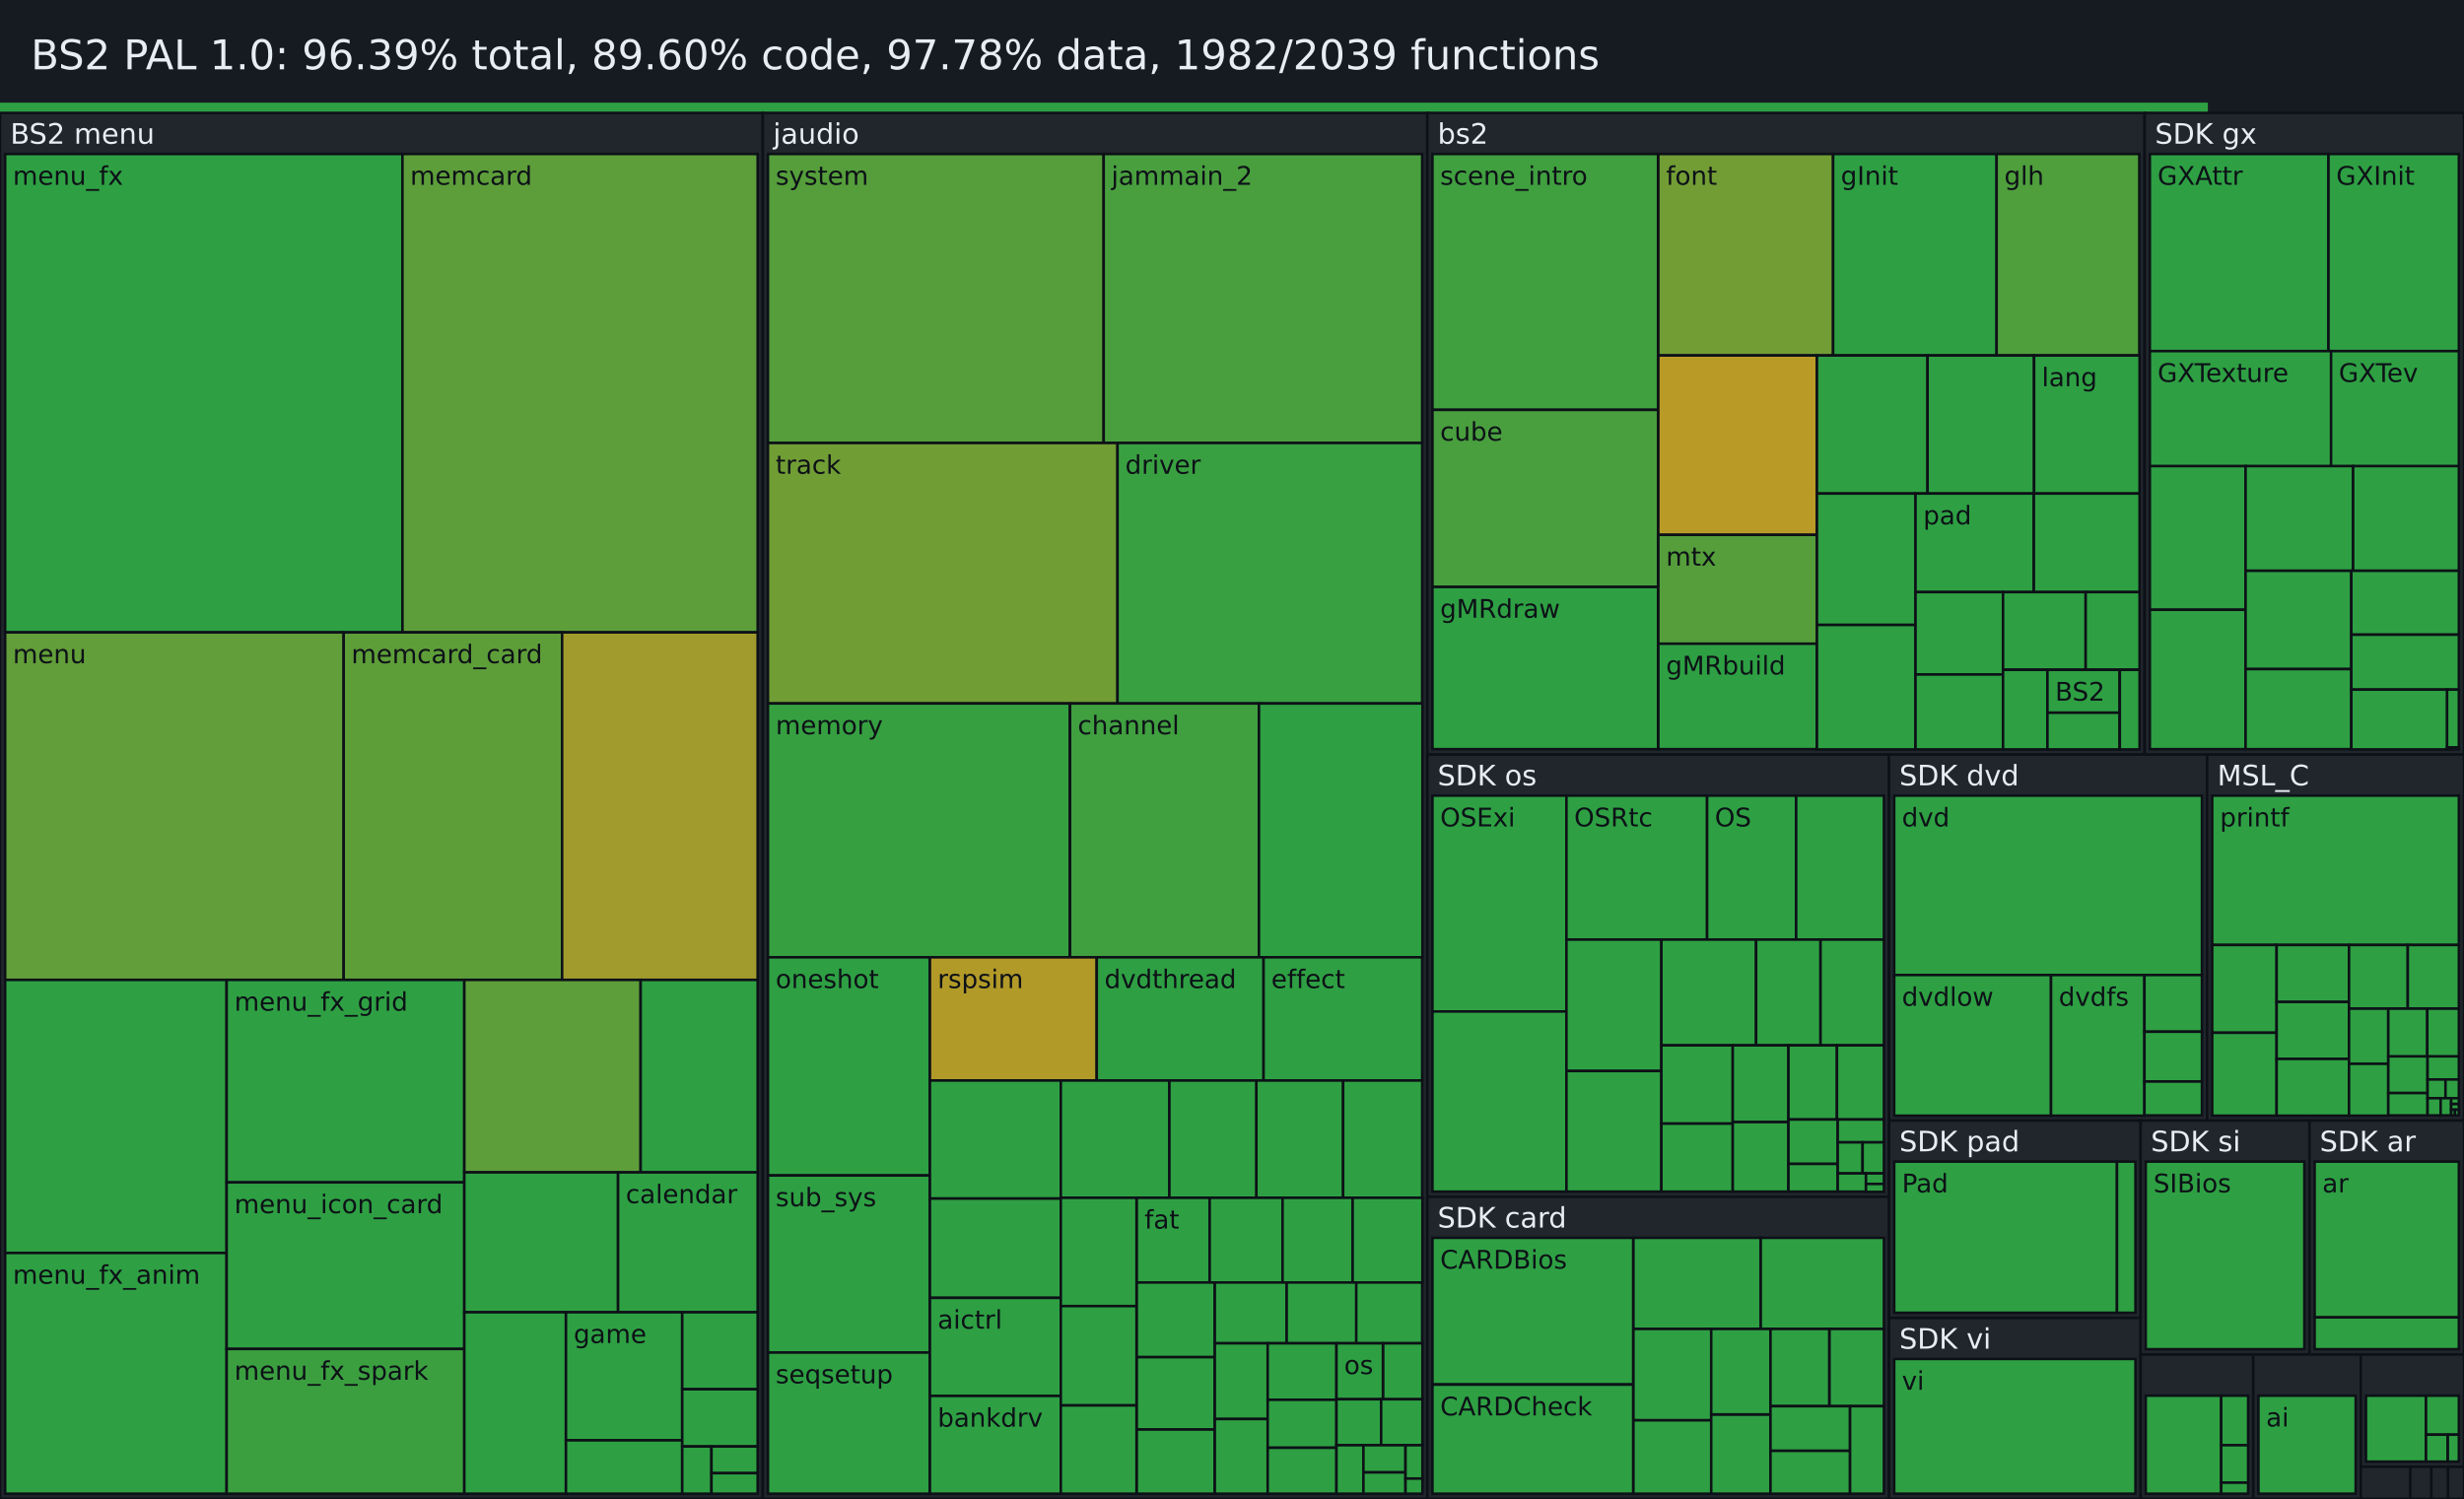
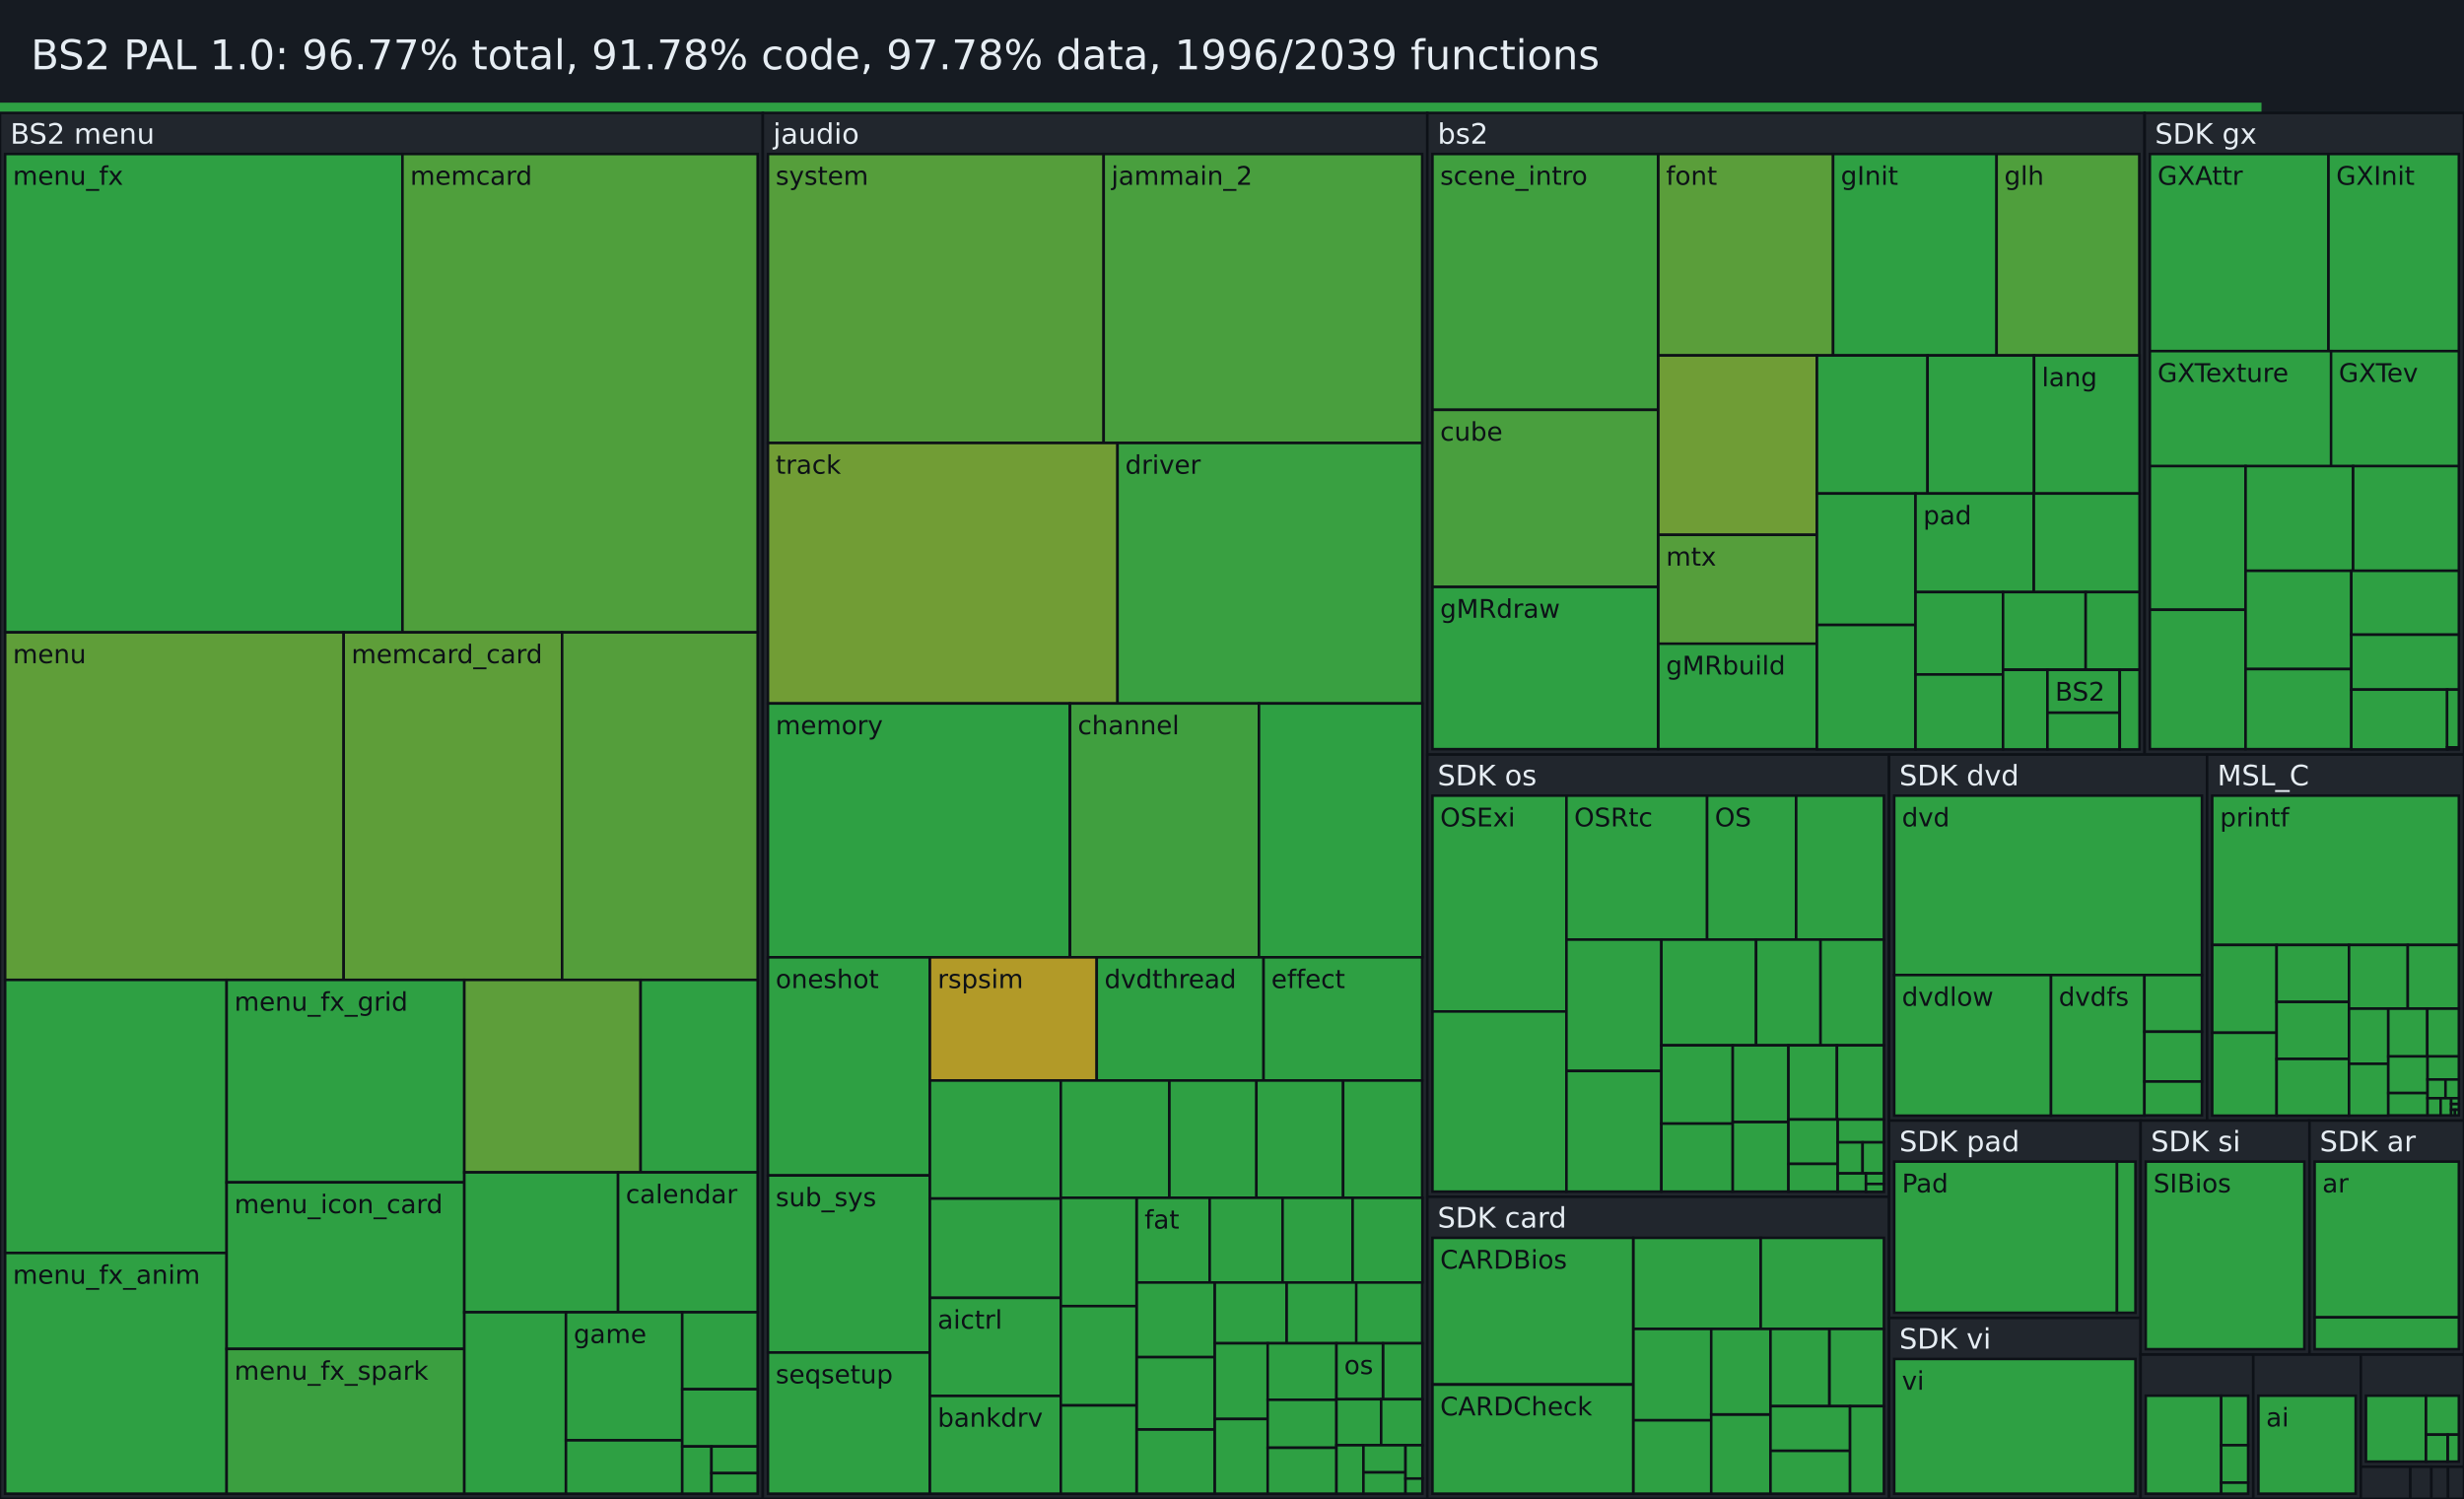
<svg xmlns="http://www.w3.org/2000/svg" width="960" height="584" font-family="Verdana,DejaVu Sans,sans-serif">
  <rect width="100%" height="100%" fill="#0d1117" />
  <rect x="0" y="0" width="960" height="44" fill="#161b22" />
-   <rect x="0" y="40" width="860.2" height="4" fill="#2ea043" />
-   <text x="12" y="27" font-size="16" fill="#e6edf3">BS2 PAL 1.0: 96.39% total, 89.60% code, 97.78% data, 1982/2039 functions</text>
+   <rect x="0" y="40" width="881.1" height="4" fill="#2ea043" />
+   <text x="12" y="27" font-size="16" fill="#e6edf3">BS2 PAL 1.0: 96.77% total, 91.78% code, 97.78% data, 1996/2039 functions</text>
  <g>
    <rect x="0.0" y="44.0" width="297.2" height="540.0" fill="#21262d" stroke="#0d1117" />
    <text x="4.0" y="56.0" font-size="11" fill="#e6edf3">BS2 menu</text>
  </g>
  <g>
    <rect x="2.0" y="60.0" width="154.8" height="186.4" fill="#2ea043" stroke="#0d1117" stroke-width="1" />
    <text x="5.0" y="72.0" font-size="10" fill="#0d1117">menu_fx</text>
  </g>
  <g>
-     <rect x="156.8" y="60.0" width="138.4" height="186.4" fill="#5d9e3a" stroke="#0d1117" stroke-width="1" />
+     <rect x="156.8" y="60.0" width="138.4" height="186.4" fill="#4f9f3c" stroke="#0d1117" stroke-width="1" />
    <text x="159.8" y="72.0" font-size="10" fill="#0d1117">memcard</text>
  </g>
  <g>
-     <rect x="2.0" y="246.4" width="131.9" height="135.4" fill="#629e39" stroke="#0d1117" stroke-width="1" />
+     <rect x="2.0" y="246.4" width="131.9" height="135.4" fill="#5f9e39" stroke="#0d1117" stroke-width="1" />
    <text x="5.0" y="258.4" font-size="10" fill="#0d1117">menu</text>
  </g>
  <g>
    <rect x="133.9" y="246.4" width="85.1" height="135.4" fill="#5e9e39" stroke="#0d1117" stroke-width="1" />
    <text x="136.9" y="258.4" font-size="10" fill="#0d1117">memcard_card</text>
  </g>
  <g>
-     <rect x="219.0" y="246.4" width="76.2" height="135.4" fill="#a09b2c" stroke="#0d1117" stroke-width="1" />
+     <rect x="219.0" y="246.4" width="76.2" height="135.4" fill="#549e3b" stroke="#0d1117" stroke-width="1" />
  </g>
  <g>
    <rect x="2.0" y="381.8" width="86.3" height="106.4" fill="#2ea043" stroke="#0d1117" stroke-width="1" />
  </g>
  <g>
    <rect x="2.0" y="488.2" width="86.3" height="93.8" fill="#2ea043" stroke="#0d1117" stroke-width="1" />
    <text x="5.0" y="500.2" font-size="10" fill="#0d1117">menu_fx_anim</text>
  </g>
  <g>
    <rect x="88.3" y="381.8" width="92.6" height="78.9" fill="#2ea043" stroke="#0d1117" stroke-width="1" />
    <text x="91.3" y="393.8" font-size="10" fill="#0d1117">menu_fx_grid</text>
  </g>
  <g>
    <rect x="88.3" y="460.7" width="92.6" height="64.9" fill="#2ea043" stroke="#0d1117" stroke-width="1" />
    <text x="91.3" y="472.7" font-size="10" fill="#0d1117">menu_icon_card</text>
  </g>
  <g>
    <rect x="88.3" y="525.6" width="92.6" height="56.4" fill="#3b9f40" stroke="#0d1117" stroke-width="1" />
    <text x="91.3" y="537.6" font-size="10" fill="#0d1117">menu_fx_spark</text>
  </g>
  <g>
    <rect x="180.9" y="381.8" width="68.7" height="75.0" fill="#5d9e3a" stroke="#0d1117" stroke-width="1" />
  </g>
  <g>
    <rect x="249.6" y="381.8" width="45.6" height="75.0" fill="#2ea043" stroke="#0d1117" stroke-width="1" />
  </g>
  <g>
    <rect x="180.9" y="456.8" width="59.9" height="54.5" fill="#2ea043" stroke="#0d1117" stroke-width="1" />
  </g>
  <g>
    <rect x="240.8" y="456.8" width="54.4" height="54.5" fill="#2ea043" stroke="#0d1117" stroke-width="1" />
    <text x="243.8" y="468.8" font-size="10" fill="#0d1117">calendar</text>
  </g>
  <g>
    <rect x="180.9" y="511.3" width="39.6" height="70.7" fill="#2ea043" stroke="#0d1117" stroke-width="1" />
  </g>
  <g>
    <rect x="220.5" y="511.3" width="45.3" height="49.9" fill="#2ea043" stroke="#0d1117" stroke-width="1" />
    <text x="223.5" y="523.3" font-size="10" fill="#0d1117">game</text>
  </g>
  <g>
    <rect x="220.5" y="561.2" width="45.3" height="20.8" fill="#2ea043" stroke="#0d1117" stroke-width="1" />
  </g>
  <g>
    <rect x="265.8" y="511.3" width="29.4" height="30.0" fill="#2ea043" stroke="#0d1117" stroke-width="1" />
  </g>
  <g>
    <rect x="265.8" y="541.3" width="29.4" height="22.3" fill="#2ea043" stroke="#0d1117" stroke-width="1" />
  </g>
  <g>
    <rect x="265.8" y="563.6" width="11.4" height="18.4" fill="#2ea043" stroke="#0d1117" stroke-width="1" />
  </g>
  <g>
    <rect x="277.2" y="563.6" width="18.0" height="10.4" fill="#2ea043" stroke="#0d1117" stroke-width="1" />
  </g>
  <g>
    <rect x="277.2" y="574.0" width="18.0" height="8.0" fill="#2ea043" stroke="#0d1117" stroke-width="1" />
  </g>
  <g>
    <rect x="297.2" y="44.0" width="258.9" height="540.0" fill="#21262d" stroke="#0d1117" />
    <text x="301.2" y="56.0" font-size="11" fill="#e6edf3">jaudio</text>
  </g>
  <g>
    <rect x="299.2" y="60.0" width="130.8" height="112.6" fill="#559e3b" stroke="#0d1117" stroke-width="1" />
    <text x="302.2" y="72.0" font-size="10" fill="#0d1117">system</text>
  </g>
  <g>
    <rect x="430.0" y="60.0" width="124.1" height="112.6" fill="#499f3e" stroke="#0d1117" stroke-width="1" />
    <text x="433.0" y="72.0" font-size="10" fill="#0d1117">jammain_2</text>
  </g>
  <g>
    <rect x="299.2" y="172.6" width="136.2" height="101.5" fill="#719d35" stroke="#0d1117" stroke-width="1" />
    <text x="302.2" y="184.6" font-size="10" fill="#0d1117">track</text>
  </g>
  <g>
    <rect x="435.4" y="172.6" width="118.7" height="101.5" fill="#39a041" stroke="#0d1117" stroke-width="1" />
    <text x="438.4" y="184.6" font-size="10" fill="#0d1117">driver</text>
  </g>
  <g>
-     <rect x="299.2" y="274.1" width="117.6" height="98.9" fill="#36a041" stroke="#0d1117" stroke-width="1" />
+     <rect x="299.2" y="274.1" width="117.6" height="98.9" fill="#2ea043" stroke="#0d1117" stroke-width="1" />
    <text x="302.2" y="286.1" font-size="10" fill="#0d1117">memory</text>
  </g>
  <g>
    <rect x="416.9" y="274.1" width="73.6" height="98.9" fill="#409f3f" stroke="#0d1117" stroke-width="1" />
    <text x="419.9" y="286.1" font-size="10" fill="#0d1117">channel</text>
  </g>
  <g>
    <rect x="490.5" y="274.1" width="63.7" height="98.9" fill="#2ea043" stroke="#0d1117" stroke-width="1" />
  </g>
  <g>
    <rect x="299.2" y="373.0" width="63.1" height="85.0" fill="#2ea043" stroke="#0d1117" stroke-width="1" />
    <text x="302.2" y="385.0" font-size="10" fill="#0d1117">oneshot</text>
  </g>
  <g>
    <rect x="299.2" y="458.0" width="63.1" height="69.0" fill="#2ea043" stroke="#0d1117" stroke-width="1" />
    <text x="302.2" y="470.0" font-size="10" fill="#0d1117">sub_sys</text>
  </g>
  <g>
    <rect x="299.2" y="527.0" width="63.1" height="55.0" fill="#2ea043" stroke="#0d1117" stroke-width="1" />
    <text x="302.2" y="539.0" font-size="10" fill="#0d1117">seqsetup</text>
  </g>
  <g>
    <rect x="362.3" y="373.0" width="65.0" height="48.0" fill="#b29a28" stroke="#0d1117" stroke-width="1" />
    <text x="365.3" y="385.0" font-size="10" fill="#0d1117">rspsim</text>
  </g>
  <g>
    <rect x="427.3" y="373.0" width="65.0" height="48.0" fill="#2ea043" stroke="#0d1117" stroke-width="1" />
    <text x="430.3" y="385.0" font-size="10" fill="#0d1117">dvdthread</text>
  </g>
  <g>
    <rect x="492.3" y="373.0" width="61.8" height="48.0" fill="#2ea043" stroke="#0d1117" stroke-width="1" />
    <text x="495.3" y="385.0" font-size="10" fill="#0d1117">effect</text>
  </g>
  <g>
    <rect x="362.3" y="421.0" width="51.0" height="46.0" fill="#2ea043" stroke="#0d1117" stroke-width="1" />
  </g>
  <g>
    <rect x="362.3" y="467.0" width="51.0" height="38.7" fill="#2ea043" stroke="#0d1117" stroke-width="1" />
  </g>
  <g>
    <rect x="362.3" y="505.7" width="51.0" height="38.2" fill="#2ea043" stroke="#0d1117" stroke-width="1" />
    <text x="365.3" y="517.7" font-size="10" fill="#0d1117">aictrl</text>
  </g>
  <g>
    <rect x="362.3" y="543.9" width="51.0" height="38.1" fill="#2ea043" stroke="#0d1117" stroke-width="1" />
    <text x="365.3" y="555.9" font-size="10" fill="#0d1117">bankdrv</text>
  </g>
  <g>
    <rect x="413.3" y="421.0" width="42.3" height="45.7" fill="#2ea043" stroke="#0d1117" stroke-width="1" />
  </g>
  <g>
    <rect x="455.6" y="421.0" width="34.0" height="45.7" fill="#2ea043" stroke="#0d1117" stroke-width="1" />
  </g>
  <g>
    <rect x="489.5" y="421.0" width="33.8" height="45.7" fill="#2ea043" stroke="#0d1117" stroke-width="1" />
  </g>
  <g>
    <rect x="523.3" y="421.0" width="30.8" height="45.7" fill="#2ea043" stroke="#0d1117" stroke-width="1" />
  </g>
  <g>
    <rect x="413.3" y="466.7" width="29.5" height="42.2" fill="#2ea043" stroke="#0d1117" stroke-width="1" />
  </g>
  <g>
    <rect x="413.3" y="508.9" width="29.5" height="38.7" fill="#2ea043" stroke="#0d1117" stroke-width="1" />
  </g>
  <g>
    <rect x="413.3" y="547.6" width="29.5" height="34.4" fill="#2ea043" stroke="#0d1117" stroke-width="1" />
  </g>
  <g>
    <rect x="442.9" y="466.7" width="28.5" height="33.0" fill="#2ea043" stroke="#0d1117" stroke-width="1" />
    <text x="445.9" y="478.7" font-size="10" fill="#0d1117">fat</text>
  </g>
  <g>
    <rect x="471.3" y="466.7" width="28.4" height="33.0" fill="#2ea043" stroke="#0d1117" stroke-width="1" />
  </g>
  <g>
    <rect x="499.7" y="466.7" width="27.3" height="33.0" fill="#2ea043" stroke="#0d1117" stroke-width="1" />
  </g>
  <g>
    <rect x="527.0" y="466.7" width="27.2" height="33.0" fill="#2ea043" stroke="#0d1117" stroke-width="1" />
  </g>
  <g>
    <rect x="442.9" y="499.7" width="30.4" height="29.1" fill="#2ea043" stroke="#0d1117" stroke-width="1" />
  </g>
  <g>
    <rect x="442.9" y="528.8" width="30.4" height="28.2" fill="#2ea043" stroke="#0d1117" stroke-width="1" />
  </g>
  <g>
    <rect x="442.9" y="557.0" width="30.4" height="25.0" fill="#2ea043" stroke="#0d1117" stroke-width="1" />
  </g>
  <g>
    <rect x="473.3" y="499.7" width="28.0" height="23.7" fill="#2ea043" stroke="#0d1117" stroke-width="1" />
  </g>
  <g>
    <rect x="501.3" y="499.7" width="27.2" height="23.7" fill="#2ea043" stroke="#0d1117" stroke-width="1" />
  </g>
  <g>
    <rect x="528.4" y="499.7" width="25.7" height="23.7" fill="#2ea043" stroke="#0d1117" stroke-width="1" />
  </g>
  <g>
    <rect x="473.3" y="523.4" width="20.7" height="29.5" fill="#2ea043" stroke="#0d1117" stroke-width="1" />
  </g>
  <g>
    <rect x="473.3" y="552.9" width="20.7" height="29.1" fill="#2ea043" stroke="#0d1117" stroke-width="1" />
  </g>
  <g>
    <rect x="493.9" y="523.4" width="26.8" height="22.0" fill="#2ea043" stroke="#0d1117" stroke-width="1" />
  </g>
  <g>
    <rect x="493.9" y="545.4" width="26.8" height="18.7" fill="#2ea043" stroke="#0d1117" stroke-width="1" />
  </g>
  <g>
    <rect x="493.9" y="564.1" width="26.8" height="17.9" fill="#2ea043" stroke="#0d1117" stroke-width="1" />
  </g>
  <g>
    <rect x="520.7" y="523.4" width="18.1" height="21.8" fill="#2ea043" stroke="#0d1117" stroke-width="1" />
    <text x="523.7" y="535.4" font-size="10" fill="#0d1117">os</text>
  </g>
  <g>
    <rect x="538.9" y="523.4" width="15.3" height="21.8" fill="#2ea043" stroke="#0d1117" stroke-width="1" />
  </g>
  <g>
    <rect x="520.7" y="545.2" width="17.4" height="17.9" fill="#2ea043" stroke="#0d1117" stroke-width="1" />
  </g>
  <g>
    <rect x="538.1" y="545.2" width="16.1" height="17.9" fill="#2ea043" stroke="#0d1117" stroke-width="1" />
  </g>
  <g>
    <rect x="520.7" y="563.1" width="10.5" height="18.9" fill="#2ea043" stroke="#0d1117" stroke-width="1" />
  </g>
  <g>
    <rect x="531.2" y="563.1" width="16.4" height="10.6" fill="#2ea043" stroke="#0d1117" stroke-width="1" />
  </g>
  <g>
    <rect x="531.2" y="573.7" width="16.4" height="8.3" fill="#2ea043" stroke="#0d1117" stroke-width="1" />
  </g>
  <g>
    <rect x="547.6" y="563.1" width="6.6" height="13.0" fill="#2ea043" stroke="#0d1117" stroke-width="1" />
  </g>
  <g>
    <rect x="547.6" y="576.1" width="6.6" height="5.9" fill="#2ea043" stroke="#0d1117" stroke-width="1" />
  </g>
  <g>
    <rect x="556.1" y="44.0" width="279.4" height="250.0" fill="#21262d" stroke="#0d1117" />
    <text x="560.1" y="56.0" font-size="11" fill="#e6edf3">bs2</text>
  </g>
  <g>
    <rect x="558.1" y="60.0" width="87.9" height="99.7" fill="#409f3f" stroke="#0d1117" stroke-width="1" />
    <text x="561.1" y="72.0" font-size="10" fill="#0d1117">scene_intro</text>
  </g>
  <g>
    <rect x="558.1" y="159.7" width="87.9" height="69.0" fill="#499f3e" stroke="#0d1117" stroke-width="1" />
    <text x="561.1" y="171.7" font-size="10" fill="#0d1117">cube</text>
  </g>
  <g>
    <rect x="558.1" y="228.7" width="87.9" height="63.2" fill="#2ea043" stroke="#0d1117" stroke-width="1" />
    <text x="561.1" y="240.7" font-size="10" fill="#0d1117">gMRdraw</text>
  </g>
  <g>
-     <rect x="646.1" y="60.0" width="68.1" height="78.5" fill="#729d35" stroke="#0d1117" stroke-width="1" />
+     <rect x="646.1" y="60.0" width="68.1" height="78.5" fill="#5a9e3a" stroke="#0d1117" stroke-width="1" />
    <text x="649.1" y="72.0" font-size="10" fill="#0d1117">font</text>
  </g>
  <g>
    <rect x="714.2" y="60.0" width="63.7" height="78.5" fill="#2ea043" stroke="#0d1117" stroke-width="1" />
    <text x="717.2" y="72.0" font-size="10" fill="#0d1117">gInit</text>
  </g>
  <g>
    <rect x="777.9" y="60.0" width="55.6" height="78.5" fill="#4f9f3c" stroke="#0d1117" stroke-width="1" />
    <text x="780.9" y="72.0" font-size="10" fill="#0d1117">glh</text>
  </g>
  <g>
-     <rect x="646.1" y="138.5" width="61.8" height="69.9" fill="#ba9a27" stroke="#0d1117" stroke-width="1" />
+     <rect x="646.1" y="138.5" width="61.8" height="69.9" fill="#6f9d36" stroke="#0d1117" stroke-width="1" />
  </g>
  <g>
    <rect x="646.1" y="208.4" width="61.8" height="42.5" fill="#559e3b" stroke="#0d1117" stroke-width="1" />
    <text x="649.1" y="220.4" font-size="10" fill="#0d1117">mtx</text>
  </g>
  <g>
    <rect x="646.1" y="250.8" width="61.8" height="41.1" fill="#2ea043" stroke="#0d1117" stroke-width="1" />
    <text x="649.1" y="262.8" font-size="10" fill="#0d1117">gMRbuild</text>
  </g>
  <g>
    <rect x="707.9" y="138.5" width="43.1" height="53.8" fill="#2ea043" stroke="#0d1117" stroke-width="1" />
  </g>
  <g>
    <rect x="751.0" y="138.5" width="41.5" height="53.8" fill="#2ea043" stroke="#0d1117" stroke-width="1" />
  </g>
  <g>
    <rect x="792.5" y="138.5" width="41.1" height="53.8" fill="#2ea043" stroke="#0d1117" stroke-width="1" />
    <text x="795.5" y="150.5" font-size="10" fill="#0d1117">lang</text>
  </g>
  <g>
    <rect x="707.9" y="192.3" width="38.4" height="51.2" fill="#2ea043" stroke="#0d1117" stroke-width="1" />
  </g>
  <g>
    <rect x="707.9" y="243.5" width="38.4" height="48.5" fill="#2ea043" stroke="#0d1117" stroke-width="1" />
  </g>
  <g>
    <rect x="746.3" y="192.3" width="46.1" height="38.4" fill="#2ea043" stroke="#0d1117" stroke-width="1" />
    <text x="749.3" y="204.3" font-size="10" fill="#0d1117">pad</text>
  </g>
  <g>
    <rect x="792.4" y="192.3" width="41.2" height="38.4" fill="#2ea043" stroke="#0d1117" stroke-width="1" />
  </g>
  <g>
    <rect x="746.3" y="230.7" width="34.1" height="32.1" fill="#2ea043" stroke="#0d1117" stroke-width="1" />
  </g>
  <g>
    <rect x="746.3" y="262.8" width="34.1" height="29.2" fill="#2ea043" stroke="#0d1117" stroke-width="1" />
  </g>
  <g>
    <rect x="780.4" y="230.7" width="32.2" height="30.2" fill="#2ea043" stroke="#0d1117" stroke-width="1" />
  </g>
  <g>
    <rect x="812.6" y="230.7" width="21.0" height="30.2" fill="#2ea043" stroke="#0d1117" stroke-width="1" />
  </g>
  <g>
    <rect x="780.4" y="261.0" width="17.3" height="31.0" fill="#2ea043" stroke="#0d1117" stroke-width="1" />
  </g>
  <g>
    <rect x="797.7" y="261.0" width="28.1" height="16.7" fill="#2ea043" stroke="#0d1117" stroke-width="1" />
    <text x="800.7" y="273.0" font-size="10" fill="#0d1117">BS2</text>
  </g>
  <g>
    <rect x="797.7" y="277.7" width="28.1" height="14.3" fill="#2ea043" stroke="#0d1117" stroke-width="1" />
  </g>
  <g>
    <rect x="825.9" y="261.0" width="7.7" height="31.0" fill="#2ea043" stroke="#0d1117" stroke-width="1" />
  </g>
  <g>
    <rect x="835.6" y="44.0" width="124.4" height="250.0" fill="#21262d" stroke="#0d1117" />
    <text x="839.6" y="56.0" font-size="11" fill="#e6edf3">SDK gx</text>
  </g>
  <g>
    <rect x="837.6" y="60.0" width="69.6" height="76.8" fill="#2ea043" stroke="#0d1117" stroke-width="1" />
    <text x="840.6" y="72.0" font-size="10" fill="#0d1117">GXAttr</text>
  </g>
  <g>
    <rect x="907.2" y="60.0" width="50.8" height="76.8" fill="#2ea043" stroke="#0d1117" stroke-width="1" />
    <text x="910.2" y="72.0" font-size="10" fill="#0d1117">GXInit</text>
  </g>
  <g>
    <rect x="837.6" y="136.8" width="70.7" height="44.9" fill="#2ea043" stroke="#0d1117" stroke-width="1" />
    <text x="840.6" y="148.8" font-size="10" fill="#0d1117">GXTexture</text>
  </g>
  <g>
    <rect x="908.2" y="136.8" width="49.8" height="44.9" fill="#2ea043" stroke="#0d1117" stroke-width="1" />
    <text x="911.2" y="148.8" font-size="10" fill="#0d1117">GXTev</text>
  </g>
  <g>
    <rect x="837.6" y="181.6" width="37.3" height="56.0" fill="#2ea043" stroke="#0d1117" stroke-width="1" />
  </g>
  <g>
    <rect x="837.6" y="237.6" width="37.3" height="54.3" fill="#2ea043" stroke="#0d1117" stroke-width="1" />
  </g>
  <g>
    <rect x="874.9" y="181.6" width="41.9" height="40.8" fill="#2ea043" stroke="#0d1117" stroke-width="1" />
  </g>
  <g>
    <rect x="916.8" y="181.6" width="41.2" height="40.8" fill="#2ea043" stroke="#0d1117" stroke-width="1" />
  </g>
  <g>
    <rect x="874.9" y="222.4" width="41.2" height="38.3" fill="#2ea043" stroke="#0d1117" stroke-width="1" />
  </g>
  <g>
    <rect x="874.9" y="260.7" width="41.2" height="31.2" fill="#2ea043" stroke="#0d1117" stroke-width="1" />
  </g>
  <g>
    <rect x="916.1" y="222.4" width="41.9" height="24.9" fill="#2ea043" stroke="#0d1117" stroke-width="1" />
  </g>
  <g>
    <rect x="916.1" y="247.3" width="41.9" height="21.4" fill="#2ea043" stroke="#0d1117" stroke-width="1" />
  </g>
  <g>
    <rect x="916.1" y="268.7" width="37.4" height="23.3" fill="#2ea043" stroke="#0d1117" stroke-width="1" />
  </g>
  <g>
    <rect x="953.4" y="268.7" width="4.6" height="22.5" fill="#2ea043" stroke="#0d1117" stroke-width="1" />
  </g>
  <g>
    <rect x="953.4" y="291.2" width="4.6" height="0.8" fill="#2ea043" stroke="#0d1117" stroke-width="1" />
  </g>
  <g>
    <rect x="556.1" y="294.0" width="179.9" height="172.4" fill="#21262d" stroke="#0d1117" />
    <text x="560.1" y="306.0" font-size="11" fill="#e6edf3">SDK os</text>
  </g>
  <g>
    <rect x="558.1" y="310.0" width="52.2" height="84.1" fill="#2ea043" stroke="#0d1117" stroke-width="1" />
    <text x="561.1" y="322.0" font-size="10" fill="#0d1117">OSExi</text>
  </g>
  <g>
    <rect x="558.1" y="394.1" width="52.2" height="70.2" fill="#2ea043" stroke="#0d1117" stroke-width="1" />
  </g>
  <g>
    <rect x="610.3" y="310.0" width="54.8" height="56.2" fill="#2ea043" stroke="#0d1117" stroke-width="1" />
    <text x="613.3" y="322.0" font-size="10" fill="#0d1117">OSRtc</text>
  </g>
  <g>
    <rect x="665.1" y="310.0" width="34.7" height="56.2" fill="#2ea043" stroke="#0d1117" stroke-width="1" />
    <text x="668.1" y="322.0" font-size="10" fill="#0d1117">OS</text>
  </g>
  <g>
    <rect x="699.8" y="310.0" width="34.2" height="56.2" fill="#2ea043" stroke="#0d1117" stroke-width="1" />
  </g>
  <g>
    <rect x="610.3" y="366.1" width="37.0" height="51.2" fill="#2ea043" stroke="#0d1117" stroke-width="1" />
  </g>
  <g>
    <rect x="610.3" y="417.3" width="37.0" height="47.0" fill="#2ea043" stroke="#0d1117" stroke-width="1" />
  </g>
  <g>
    <rect x="647.3" y="366.1" width="36.9" height="41.2" fill="#2ea043" stroke="#0d1117" stroke-width="1" />
  </g>
  <g>
    <rect x="684.2" y="366.1" width="25.1" height="41.2" fill="#2ea043" stroke="#0d1117" stroke-width="1" />
  </g>
  <g>
    <rect x="709.3" y="366.1" width="24.7" height="41.2" fill="#2ea043" stroke="#0d1117" stroke-width="1" />
  </g>
  <g>
    <rect x="647.3" y="407.3" width="27.8" height="30.5" fill="#2ea043" stroke="#0d1117" stroke-width="1" />
  </g>
  <g>
    <rect x="647.3" y="437.8" width="27.8" height="26.5" fill="#2ea043" stroke="#0d1117" stroke-width="1" />
  </g>
  <g>
    <rect x="675.1" y="407.3" width="21.7" height="29.9" fill="#2ea043" stroke="#0d1117" stroke-width="1" />
  </g>
  <g>
    <rect x="675.1" y="437.2" width="21.7" height="27.1" fill="#2ea043" stroke="#0d1117" stroke-width="1" />
  </g>
  <g>
    <rect x="696.8" y="407.3" width="18.9" height="28.9" fill="#2ea043" stroke="#0d1117" stroke-width="1" />
  </g>
  <g>
    <rect x="715.7" y="407.3" width="18.3" height="28.9" fill="#2ea043" stroke="#0d1117" stroke-width="1" />
  </g>
  <g>
    <rect x="696.8" y="436.2" width="19.2" height="17.3" fill="#2ea043" stroke="#0d1117" stroke-width="1" />
  </g>
  <g>
    <rect x="696.8" y="453.5" width="19.2" height="10.8" fill="#2ea043" stroke="#0d1117" stroke-width="1" />
  </g>
  <g>
    <rect x="716.0" y="436.2" width="18.0" height="8.9" fill="#2ea043" stroke="#0d1117" stroke-width="1" />
  </g>
  <g>
    <rect x="716.0" y="445.1" width="9.7" height="12.1" fill="#2ea043" stroke="#0d1117" stroke-width="1" />
  </g>
  <g>
    <rect x="725.7" y="445.1" width="8.3" height="12.1" fill="#2ea043" stroke="#0d1117" stroke-width="1" />
  </g>
  <g>
    <rect x="716.0" y="457.2" width="11.0" height="7.1" fill="#2ea043" stroke="#0d1117" stroke-width="1" />
  </g>
  <g>
    <rect x="727.0" y="457.2" width="7.0" height="4.1" fill="#2ea043" stroke="#0d1117" stroke-width="1" />
  </g>
  <g>
    <rect x="727.0" y="461.3" width="7.0" height="3.1" fill="#2ea043" stroke="#0d1117" stroke-width="1" />
  </g>
  <g>
    <rect x="556.1" y="466.3" width="179.9" height="117.7" fill="#21262d" stroke="#0d1117" />
    <text x="560.1" y="478.3" font-size="11" fill="#e6edf3">SDK card</text>
  </g>
  <g>
    <rect x="558.1" y="482.3" width="78.2" height="57.1" fill="#2ea043" stroke="#0d1117" stroke-width="1" />
    <text x="561.1" y="494.3" font-size="10" fill="#0d1117">CARDBios</text>
  </g>
  <g>
    <rect x="558.1" y="539.5" width="78.2" height="42.5" fill="#2ea043" stroke="#0d1117" stroke-width="1" />
    <text x="561.1" y="551.5" font-size="10" fill="#0d1117">CARDCheck</text>
  </g>
  <g>
    <rect x="636.4" y="482.3" width="49.6" height="35.5" fill="#2ea043" stroke="#0d1117" stroke-width="1" />
  </g>
  <g>
    <rect x="686.0" y="482.3" width="48.0" height="35.5" fill="#2ea043" stroke="#0d1117" stroke-width="1" />
  </g>
  <g>
    <rect x="636.4" y="517.8" width="30.4" height="35.6" fill="#2ea043" stroke="#0d1117" stroke-width="1" />
  </g>
  <g>
    <rect x="636.4" y="553.4" width="30.4" height="28.6" fill="#2ea043" stroke="#0d1117" stroke-width="1" />
  </g>
  <g>
    <rect x="666.7" y="517.8" width="23.1" height="33.3" fill="#2ea043" stroke="#0d1117" stroke-width="1" />
  </g>
  <g>
    <rect x="666.7" y="551.2" width="23.1" height="30.8" fill="#2ea043" stroke="#0d1117" stroke-width="1" />
  </g>
  <g>
    <rect x="689.8" y="517.8" width="22.9" height="30.1" fill="#2ea043" stroke="#0d1117" stroke-width="1" />
  </g>
  <g>
    <rect x="712.8" y="517.8" width="21.2" height="30.1" fill="#2ea043" stroke="#0d1117" stroke-width="1" />
  </g>
  <g>
    <rect x="689.8" y="547.9" width="31.0" height="17.4" fill="#2ea043" stroke="#0d1117" stroke-width="1" />
  </g>
  <g>
    <rect x="689.8" y="565.3" width="31.0" height="16.7" fill="#2ea043" stroke="#0d1117" stroke-width="1" />
  </g>
  <g>
    <rect x="720.8" y="547.9" width="13.2" height="34.1" fill="#2ea043" stroke="#0d1117" stroke-width="1" />
  </g>
  <g>
    <rect x="736.0" y="294.0" width="123.9" height="142.7" fill="#21262d" stroke="#0d1117" />
    <text x="740.0" y="306.0" font-size="11" fill="#e6edf3">SDK dvd</text>
  </g>
  <g>
    <rect x="738.0" y="310.0" width="119.9" height="69.9" fill="#2ea043" stroke="#0d1117" stroke-width="1" />
    <text x="741.0" y="322.0" font-size="10" fill="#0d1117">dvd</text>
  </g>
  <g>
    <rect x="738.0" y="379.9" width="61.1" height="54.8" fill="#2ea043" stroke="#0d1117" stroke-width="1" />
    <text x="741.0" y="391.9" font-size="10" fill="#0d1117">dvdlow</text>
  </g>
  <g>
    <rect x="799.1" y="379.9" width="36.4" height="54.8" fill="#2ea043" stroke="#0d1117" stroke-width="1" />
    <text x="802.1" y="391.9" font-size="10" fill="#0d1117">dvdfs</text>
  </g>
  <g>
    <rect x="835.5" y="379.9" width="22.4" height="22.1" fill="#2ea043" stroke="#0d1117" stroke-width="1" />
  </g>
  <g>
    <rect x="835.5" y="402.0" width="22.4" height="19.4" fill="#2ea043" stroke="#0d1117" stroke-width="1" />
  </g>
  <g>
    <rect x="835.5" y="421.4" width="22.4" height="13.2" fill="#2ea043" stroke="#0d1117" stroke-width="1" />
  </g>
  <g>
    <rect x="859.9" y="294.0" width="100.1" height="142.7" fill="#21262d" stroke="#0d1117" />
    <text x="863.9" y="306.0" font-size="11" fill="#e6edf3">MSL_C</text>
  </g>
  <g>
    <rect x="861.9" y="310.0" width="96.1" height="58.2" fill="#2ea043" stroke="#0d1117" stroke-width="1" />
    <text x="864.9" y="322.0" font-size="10" fill="#0d1117">printf</text>
  </g>
  <g>
    <rect x="861.9" y="368.2" width="25.1" height="34.2" fill="#2ea043" stroke="#0d1117" stroke-width="1" />
  </g>
  <g>
    <rect x="861.9" y="402.4" width="25.1" height="32.3" fill="#2ea043" stroke="#0d1117" stroke-width="1" />
  </g>
  <g>
    <rect x="887.0" y="368.2" width="28.2" height="22.2" fill="#2ea043" stroke="#0d1117" stroke-width="1" />
  </g>
  <g>
    <rect x="887.0" y="390.4" width="28.2" height="22.2" fill="#2ea043" stroke="#0d1117" stroke-width="1" />
  </g>
  <g>
    <rect x="887.0" y="412.6" width="28.2" height="22.1" fill="#2ea043" stroke="#0d1117" stroke-width="1" />
  </g>
  <g>
    <rect x="915.2" y="368.2" width="22.9" height="24.8" fill="#2ea043" stroke="#0d1117" stroke-width="1" />
  </g>
  <g>
    <rect x="938.1" y="368.2" width="19.9" height="24.8" fill="#2ea043" stroke="#0d1117" stroke-width="1" />
  </g>
  <g>
    <rect x="915.2" y="393.0" width="15.3" height="21.5" fill="#2ea043" stroke="#0d1117" stroke-width="1" />
  </g>
  <g>
    <rect x="915.2" y="414.5" width="15.3" height="20.2" fill="#2ea043" stroke="#0d1117" stroke-width="1" />
  </g>
  <g>
    <rect x="930.5" y="393.0" width="15.2" height="18.7" fill="#2ea043" stroke="#0d1117" stroke-width="1" />
  </g>
  <g>
    <rect x="945.7" y="393.0" width="12.3" height="18.7" fill="#2ea043" stroke="#0d1117" stroke-width="1" />
  </g>
  <g>
    <rect x="930.5" y="411.6" width="15.3" height="14.3" fill="#2ea043" stroke="#0d1117" stroke-width="1" />
  </g>
  <g>
    <rect x="930.5" y="425.9" width="15.3" height="8.7" fill="#2ea043" stroke="#0d1117" stroke-width="1" />
  </g>
  <g>
    <rect x="945.8" y="411.6" width="12.2" height="9.0" fill="#2ea043" stroke="#0d1117" stroke-width="1" />
  </g>
  <g>
    <rect x="945.8" y="420.6" width="7.0" height="7.3" fill="#2ea043" stroke="#0d1117" stroke-width="1" />
  </g>
  <g>
    <rect x="952.8" y="420.6" width="5.2" height="7.3" fill="#2ea043" stroke="#0d1117" stroke-width="1" />
  </g>
  <g>
    <rect x="945.8" y="427.9" width="5.1" height="6.7" fill="#2ea043" stroke="#0d1117" stroke-width="1" />
  </g>
  <g>
    <rect x="950.9" y="427.9" width="4.1" height="6.7" fill="#2ea043" stroke="#0d1117" stroke-width="1" />
  </g>
  <g>
    <rect x="955.0" y="427.9" width="3.0" height="2.2" fill="#2ea043" stroke="#0d1117" stroke-width="1" />
  </g>
  <g>
    <rect x="955.0" y="430.2" width="3.0" height="2.2" fill="#2ea043" stroke="#0d1117" stroke-width="1" />
  </g>
  <g>
    <rect x="955.0" y="432.4" width="1.5" height="2.2" fill="#2ea043" stroke="#0d1117" stroke-width="1" />
  </g>
  <g>
    <rect x="956.5" y="432.4" width="1.5" height="2.2" fill="#2ea043" stroke="#0d1117" stroke-width="1" />
  </g>
  <g>
    <rect x="736.0" y="436.6" width="98.0" height="76.9" fill="#21262d" stroke="#0d1117" />
    <text x="740.0" y="448.6" font-size="11" fill="#e6edf3">SDK pad</text>
  </g>
  <g>
    <rect x="738.0" y="452.6" width="86.8" height="58.9" fill="#2ea043" stroke="#0d1117" stroke-width="1" />
    <text x="741.0" y="464.6" font-size="10" fill="#0d1117">Pad</text>
  </g>
  <g>
    <rect x="824.8" y="452.6" width="7.2" height="58.9" fill="#2ea043" stroke="#0d1117" stroke-width="1" />
  </g>
  <g>
    <rect x="736.0" y="513.5" width="98.0" height="70.5" fill="#21262d" stroke="#0d1117" />
    <text x="740.0" y="525.5" font-size="11" fill="#e6edf3">SDK vi</text>
  </g>
  <g>
    <rect x="738.0" y="529.5" width="94.0" height="52.5" fill="#2ea043" stroke="#0d1117" stroke-width="1" />
    <text x="741.0" y="541.5" font-size="10" fill="#0d1117">vi</text>
  </g>
  <g>
    <rect x="834.0" y="436.6" width="65.8" height="91.1" fill="#21262d" stroke="#0d1117" />
    <text x="838.0" y="448.6" font-size="11" fill="#e6edf3">SDK si</text>
  </g>
  <g>
    <rect x="836.0" y="452.6" width="61.8" height="73.1" fill="#2ea043" stroke="#0d1117" stroke-width="1" />
    <text x="839.0" y="464.6" font-size="10" fill="#0d1117">SIBios</text>
  </g>
  <g>
    <rect x="899.8" y="436.6" width="60.2" height="91.1" fill="#21262d" stroke="#0d1117" />
    <text x="903.8" y="448.6" font-size="11" fill="#e6edf3">SDK ar</text>
  </g>
  <g>
    <rect x="901.8" y="452.6" width="56.2" height="60.7" fill="#2ea043" stroke="#0d1117" stroke-width="1" />
    <text x="904.8" y="464.6" font-size="10" fill="#0d1117">ar</text>
  </g>
  <g>
    <rect x="901.8" y="513.3" width="56.2" height="12.4" fill="#2ea043" stroke="#0d1117" stroke-width="1" />
  </g>
  <g>
    <rect x="834.0" y="527.8" width="43.9" height="56.2" fill="#21262d" stroke="#0d1117" />
  </g>
  <g>
    <rect x="836.0" y="543.8" width="29.4" height="38.2" fill="#2ea043" stroke="#0d1117" stroke-width="1" />
  </g>
  <g>
    <rect x="865.4" y="543.8" width="10.5" height="19.4" fill="#2ea043" stroke="#0d1117" stroke-width="1" />
  </g>
  <g>
    <rect x="865.4" y="563.1" width="10.5" height="14.6" fill="#2ea043" stroke="#0d1117" stroke-width="1" />
  </g>
  <g>
    <rect x="865.4" y="577.7" width="10.5" height="4.3" fill="#2ea043" stroke="#0d1117" stroke-width="1" />
  </g>
  <g>
    <rect x="877.9" y="527.8" width="41.9" height="56.2" fill="#21262d" stroke="#0d1117" />
  </g>
  <g>
    <rect x="879.9" y="543.8" width="37.9" height="38.2" fill="#2ea043" stroke="#0d1117" stroke-width="1" />
    <text x="882.9" y="555.8" font-size="10" fill="#0d1117">ai</text>
  </g>
  <g>
    <rect x="919.8" y="527.8" width="40.2" height="43.7" fill="#21262d" stroke="#0d1117" />
  </g>
  <g>
    <rect x="921.8" y="543.8" width="23.4" height="25.7" fill="#2ea043" stroke="#0d1117" stroke-width="1" />
  </g>
  <g>
    <rect x="945.2" y="543.8" width="12.8" height="15.2" fill="#2ea043" stroke="#0d1117" stroke-width="1" />
  </g>
  <g>
    <rect x="945.2" y="559.0" width="8.4" height="10.5" fill="#2ea043" stroke="#0d1117" stroke-width="1" />
  </g>
  <g>
    <rect x="953.7" y="559.0" width="4.3" height="10.5" fill="#2ea043" stroke="#0d1117" stroke-width="1" />
  </g>
  <g>
    <rect x="919.8" y="571.5" width="19.3" height="12.5" fill="#21262d" stroke="#0d1117" />
  </g>
  <g>
    <rect x="939.1" y="571.5" width="8.2" height="12.5" fill="#21262d" stroke="#0d1117" />
  </g>
  <g>
    <rect x="947.3" y="571.5" width="6.5" height="12.5" fill="#21262d" stroke="#0d1117" />
  </g>
  <g>
    <rect x="953.8" y="571.5" width="6.2" height="12.5" fill="#21262d" stroke="#0d1117" />
  </g>
</svg>
